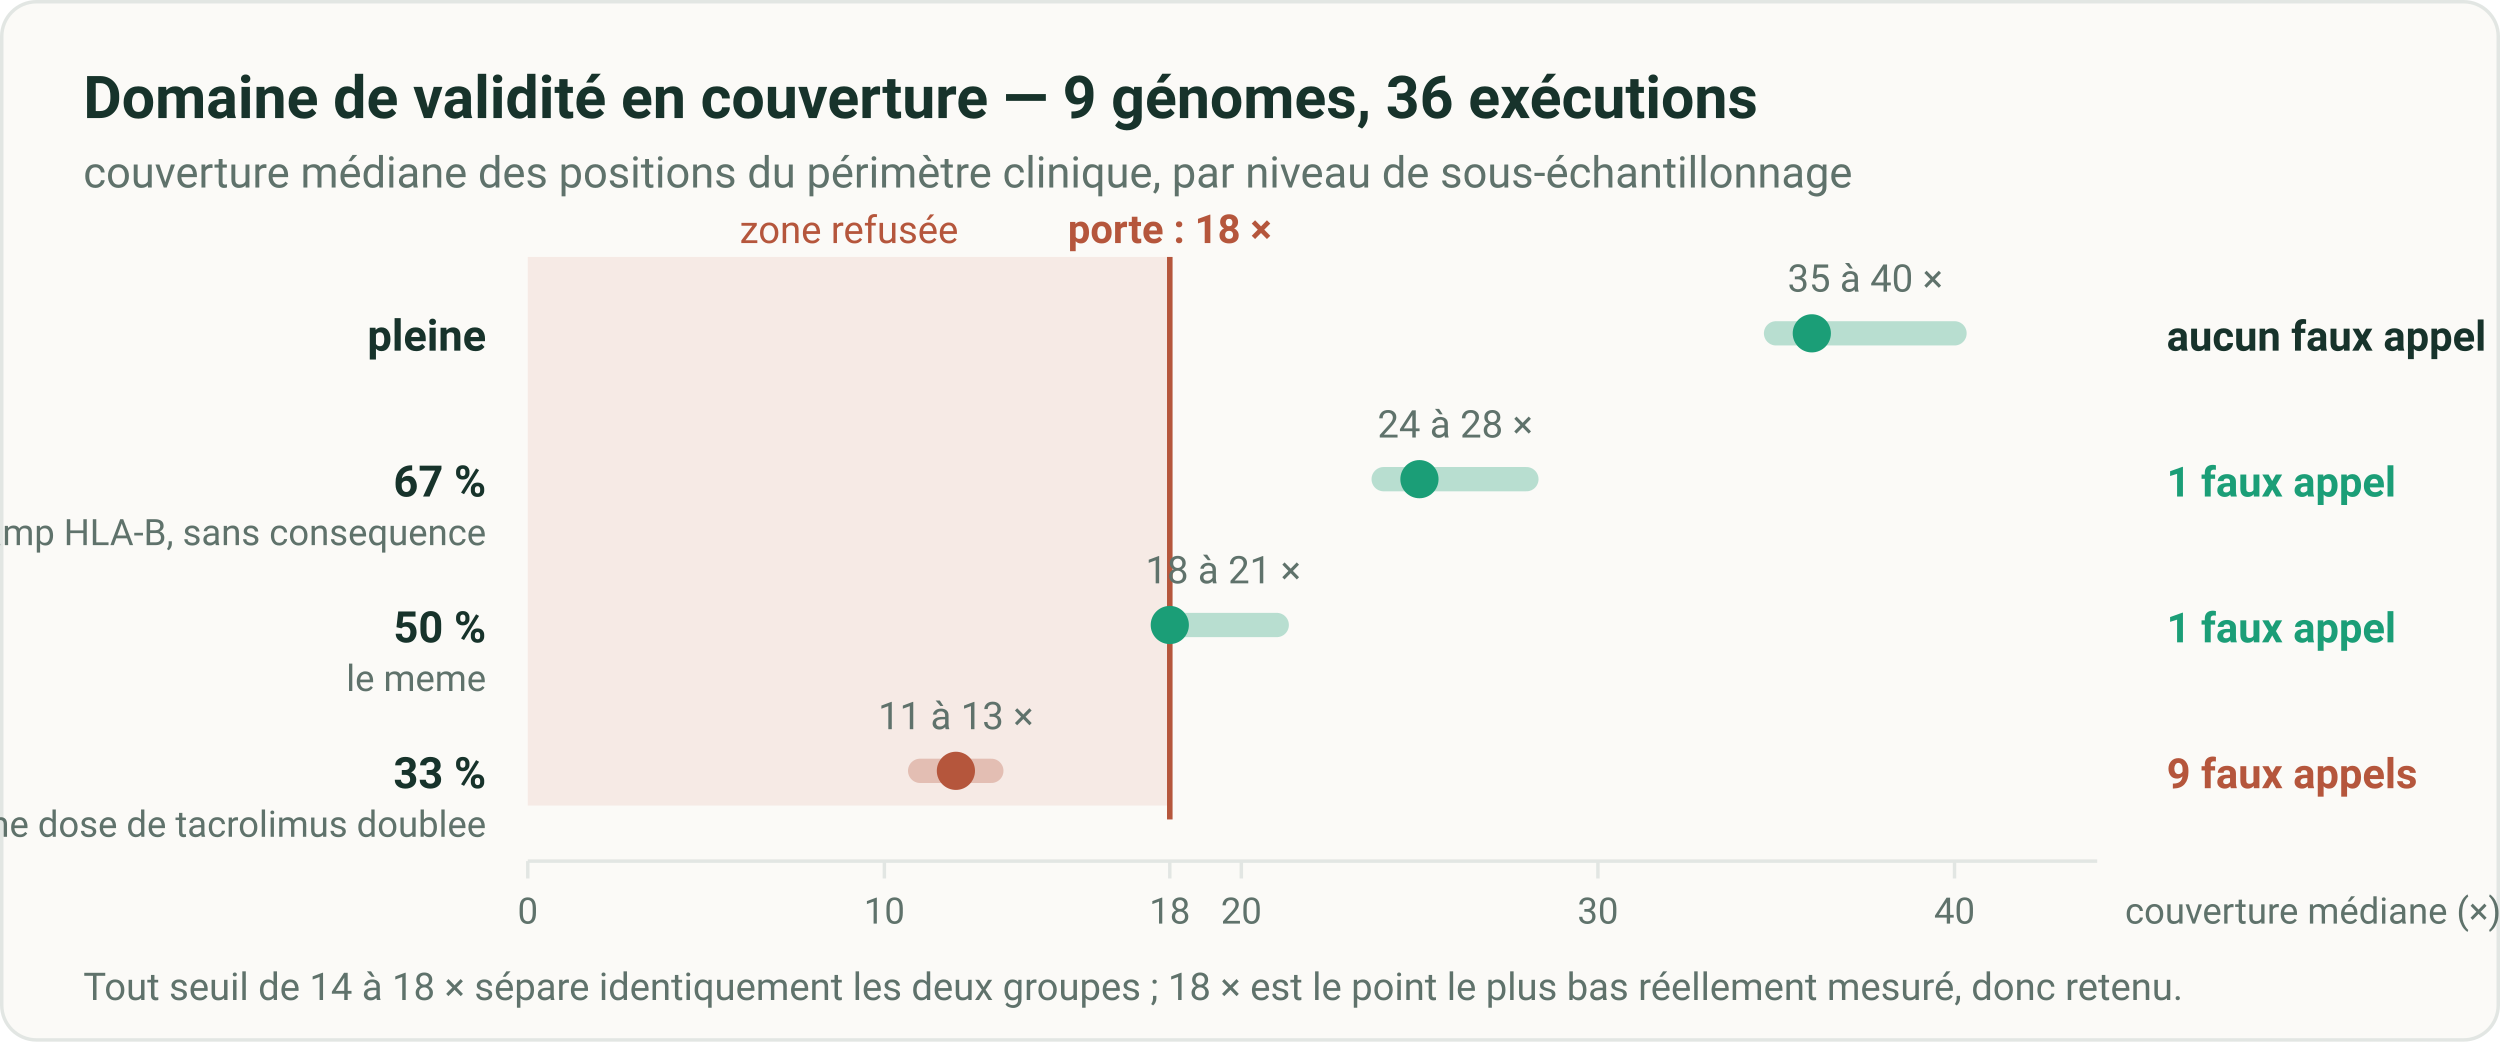
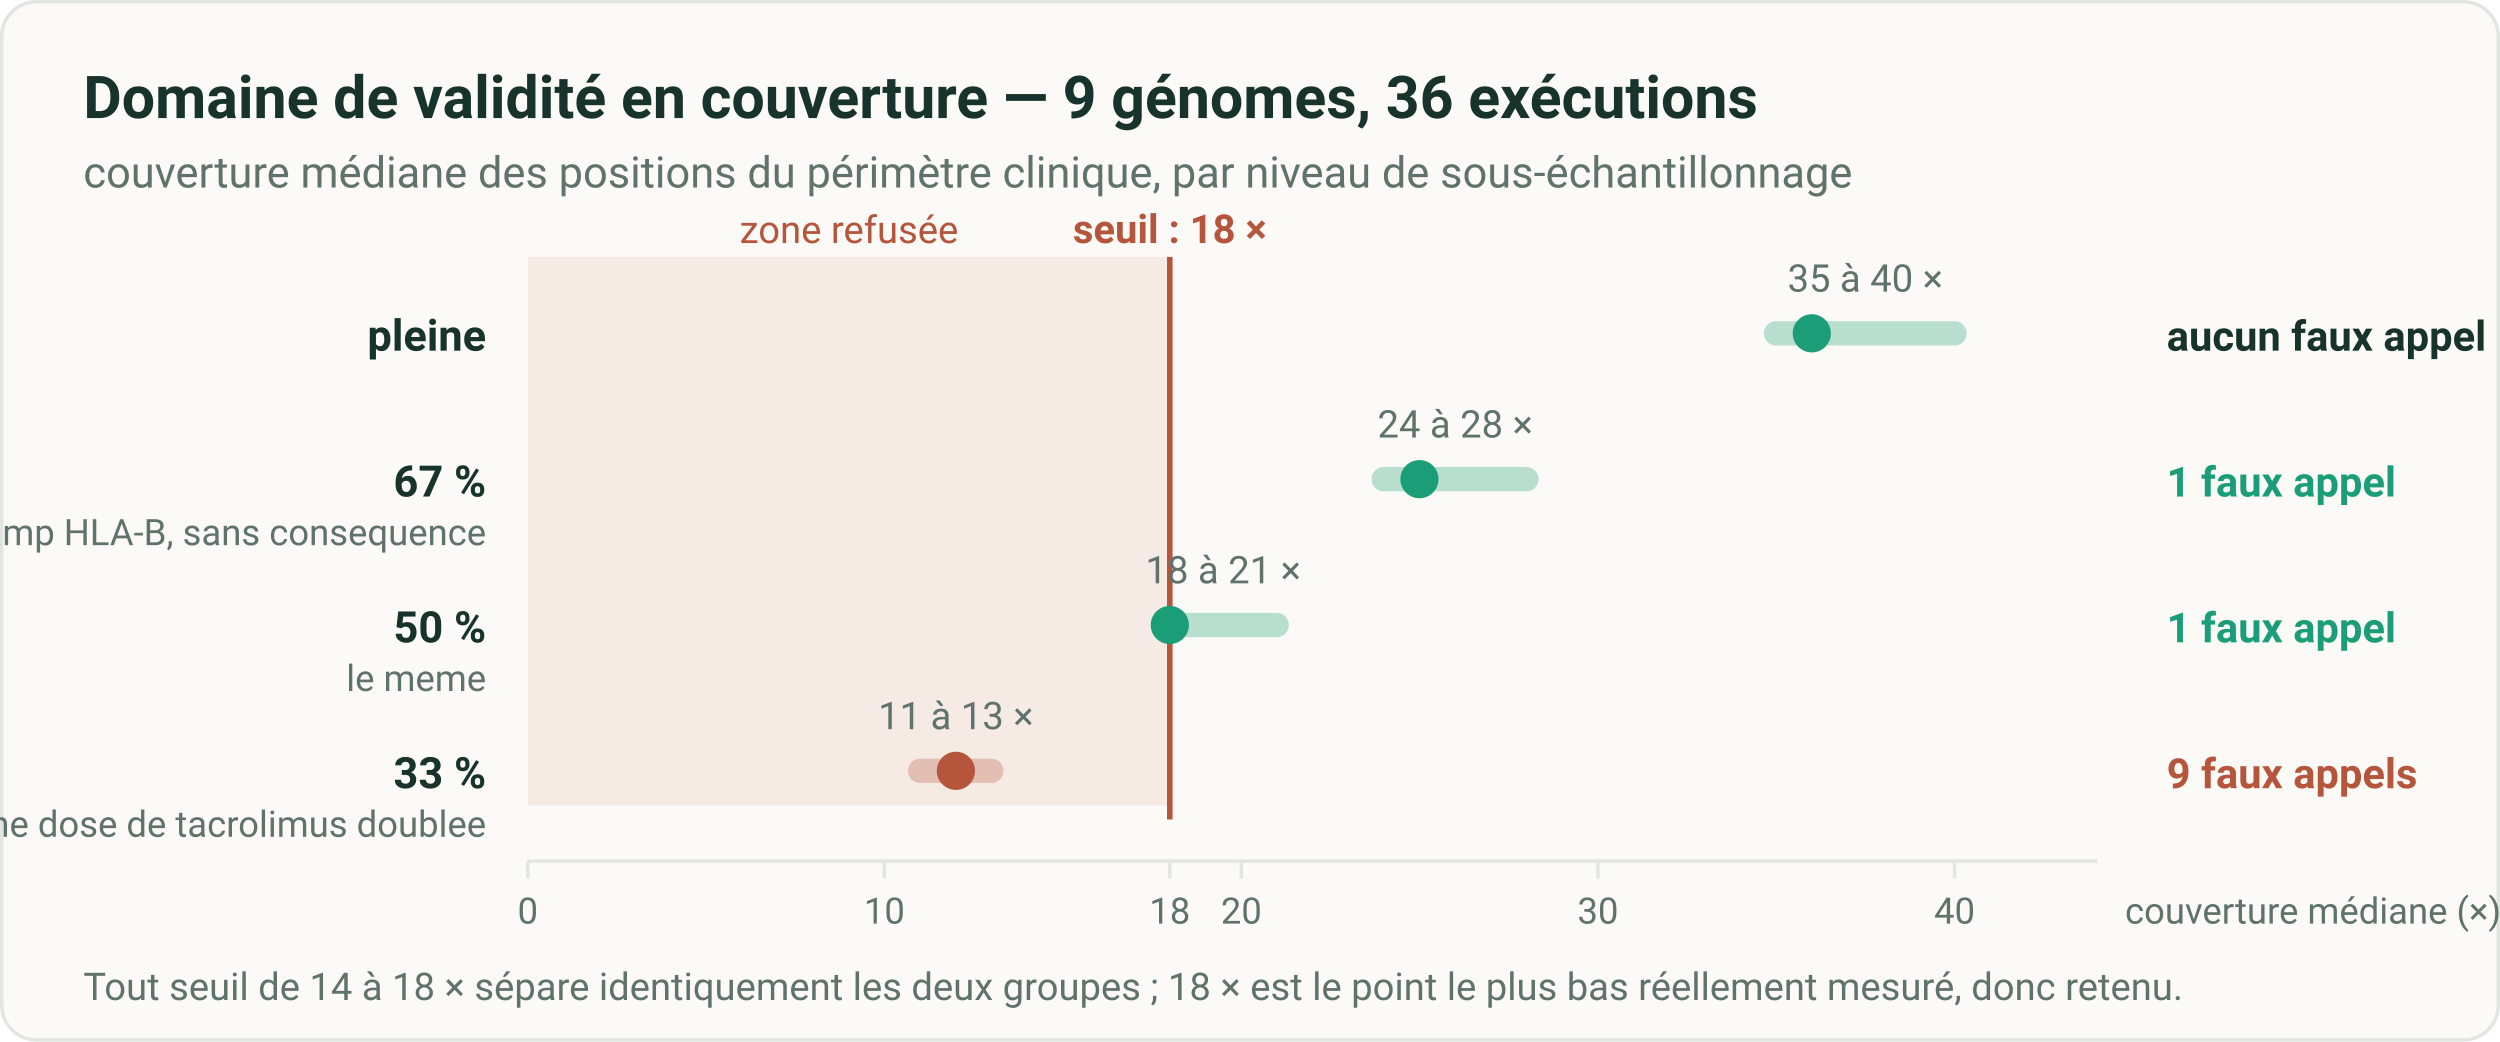
<svg xmlns="http://www.w3.org/2000/svg" viewBox="0 0 720 300" width="720" height="300" font-family="-apple-system,BlinkMacSystemFont,'Segoe UI',Roboto,Helvetica,Arial,sans-serif">
  <rect x="0.5" y="0.5" width="719" height="299.0" rx="10" fill="#FBFAF7" stroke="#E2E6E3" />
  <text x="24" y="34" font-size="17" font-weight="700" fill="#17332B">Domaine de validité en couverture — 9 génomes, 36 exécutions</text>
  <text x="24" y="54" font-size="12.5" fill="#5F726B">couverture médiane des positions du périmètre clinique, par niveau de sous-échantillonnage</text>
  <rect x="152.0" y="74" width="184.9" height="158" fill="#F6EAE5" />
  <line x1="336.9" y1="74" x2="336.9" y2="236" stroke="#B5563C" stroke-width="1.6" />
-   <text x="336.9" y="70" font-size="11.5" font-weight="700" fill="#B5563C" text-anchor="middle">porte : 18 ×</text>
+   <text x="336.9" y="70" font-size="11.5" font-weight="700" fill="#B5563C" text-anchor="middle">seuil : 18 ×</text>
  <text x="244.5" y="70" font-size="11" fill="#B5563C" text-anchor="middle">zone refusée</text>
  <text x="140" y="101.0" font-size="12.5" font-weight="700" fill="#17332B" text-anchor="end">pleine</text>
  <line x1="511.5" y1="96.0" x2="562.9" y2="96.0" stroke="#1B9E77" stroke-width="7" stroke-linecap="round" opacity="0.30" />
  <circle cx="521.8" cy="96.0" r="5.5" fill="#1B9E77" />
  <text x="537.2" y="84.0" font-size="11" fill="#5F726B" text-anchor="middle">35 à 40 ×</text>
  <text x="624" y="101.0" font-size="12" font-weight="600" fill="#17332B">aucun faux appel</text>
  <text x="140" y="143.0" font-size="12.5" font-weight="700" fill="#17332B" text-anchor="end">67 %</text>
  <line x1="398.5" y1="138.0" x2="439.6" y2="138.0" stroke="#1B9E77" stroke-width="7" stroke-linecap="round" opacity="0.30" />
  <circle cx="408.8" cy="138.0" r="5.5" fill="#1B9E77" />
  <text x="419.1" y="126.0" font-size="11" fill="#5F726B" text-anchor="middle">24 à 28 ×</text>
  <text x="624" y="143.0" font-size="12" font-weight="600" fill="#1B9E77">1 faux appel</text>
  <text x="140" y="157.0" font-size="10.5" fill="#5F726B" text-anchor="end">second champ HLA-B, sans consequence</text>
  <text x="140" y="185.0" font-size="12.5" font-weight="700" fill="#17332B" text-anchor="end">50 %</text>
  <line x1="336.9" y1="180.0" x2="367.7" y2="180.0" stroke="#1B9E77" stroke-width="7" stroke-linecap="round" opacity="0.30" />
  <circle cx="336.9" cy="180.0" r="5.5" fill="#1B9E77" />
  <text x="352.3" y="168.0" font-size="11" fill="#5F726B" text-anchor="middle">18 à 21 ×</text>
  <text x="624" y="185.0" font-size="12" font-weight="600" fill="#1B9E77">1 faux appel</text>
  <text x="140" y="199.0" font-size="10.5" fill="#5F726B" text-anchor="end">le meme</text>
  <text x="140" y="227.0" font-size="12.5" font-weight="700" fill="#17332B" text-anchor="end">33 %</text>
  <line x1="265.0" y1="222.0" x2="285.5" y2="222.0" stroke="#B5563C" stroke-width="7" stroke-linecap="round" opacity="0.30" />
  <circle cx="275.3" cy="222.0" r="5.5" fill="#B5563C" />
  <text x="275.3" y="210.0" font-size="11" fill="#5F726B" text-anchor="middle">11 à 13 ×</text>
  <text x="624" y="227.0" font-size="12" font-weight="700" fill="#B5563C">9 faux appels</text>
  <text x="140" y="241.0" font-size="10.5" fill="#5F726B" text-anchor="end">dont une dose de tacrolimus doublee</text>
  <line x1="152.0" y1="248" x2="604.0" y2="248" stroke="#E2E6E3" />
  <line x1="152.0" y1="248" x2="152.0" y2="253" stroke="#E2E6E3" />
  <text x="152.0" y="266" font-size="10.5" fill="#5F726B" text-anchor="middle">0</text>
  <line x1="254.7" y1="248" x2="254.7" y2="253" stroke="#E2E6E3" />
  <text x="254.7" y="266" font-size="10.5" fill="#5F726B" text-anchor="middle">10</text>
  <line x1="336.9" y1="248" x2="336.9" y2="253" stroke="#E2E6E3" />
  <text x="336.9" y="266" font-size="10.5" fill="#5F726B" text-anchor="middle">18</text>
  <line x1="357.5" y1="248" x2="357.5" y2="253" stroke="#E2E6E3" />
  <text x="357.5" y="266" font-size="10.5" fill="#5F726B" text-anchor="middle">20</text>
  <line x1="460.2" y1="248" x2="460.2" y2="253" stroke="#E2E6E3" />
  <text x="460.2" y="266" font-size="10.5" fill="#5F726B" text-anchor="middle">30</text>
  <line x1="562.9" y1="248" x2="562.9" y2="253" stroke="#E2E6E3" />
  <text x="562.9" y="266" font-size="10.5" fill="#5F726B" text-anchor="middle">40</text>
  <text x="612.0" y="266" font-size="10.5" fill="#5F726B">couverture médiane (×)</text>
  <text x="24" y="288" font-size="11" fill="#5F726B">Tout seuil de 14 à 18 × sépare identiquement les deux groupes ; 18 × est le point le plus bas réellement mesuré, donc retenu.</text>
</svg>
